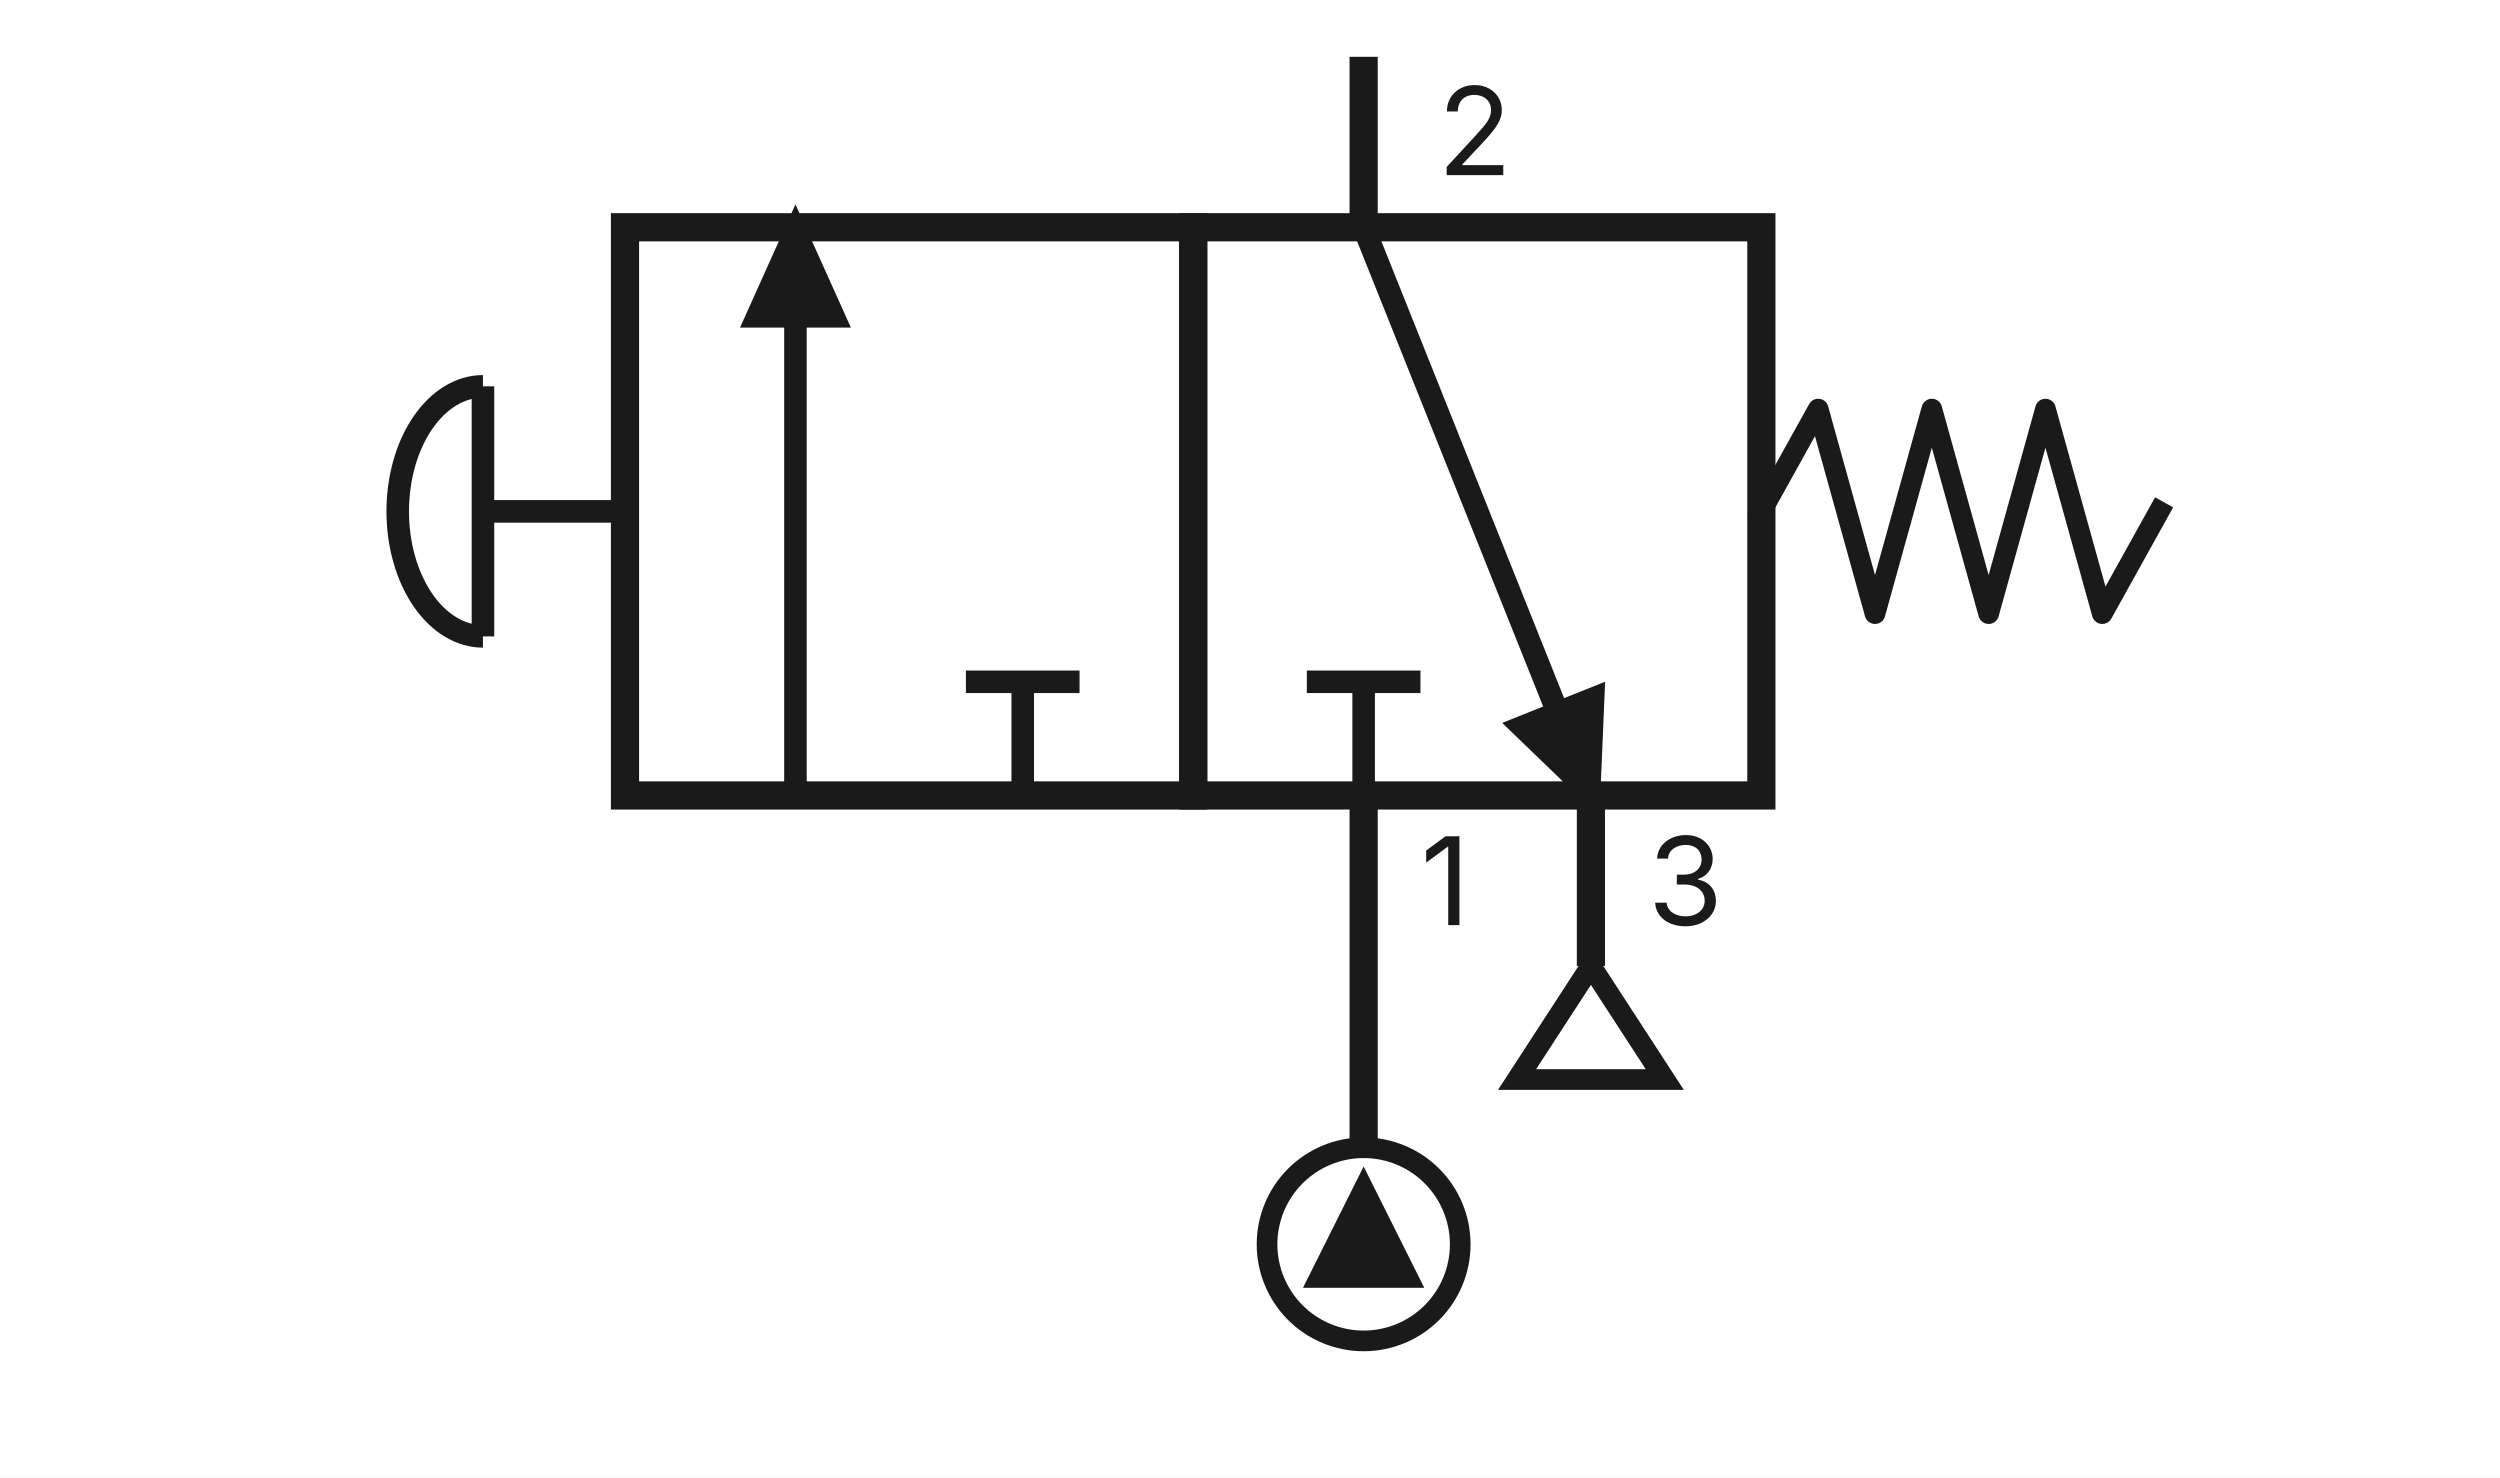
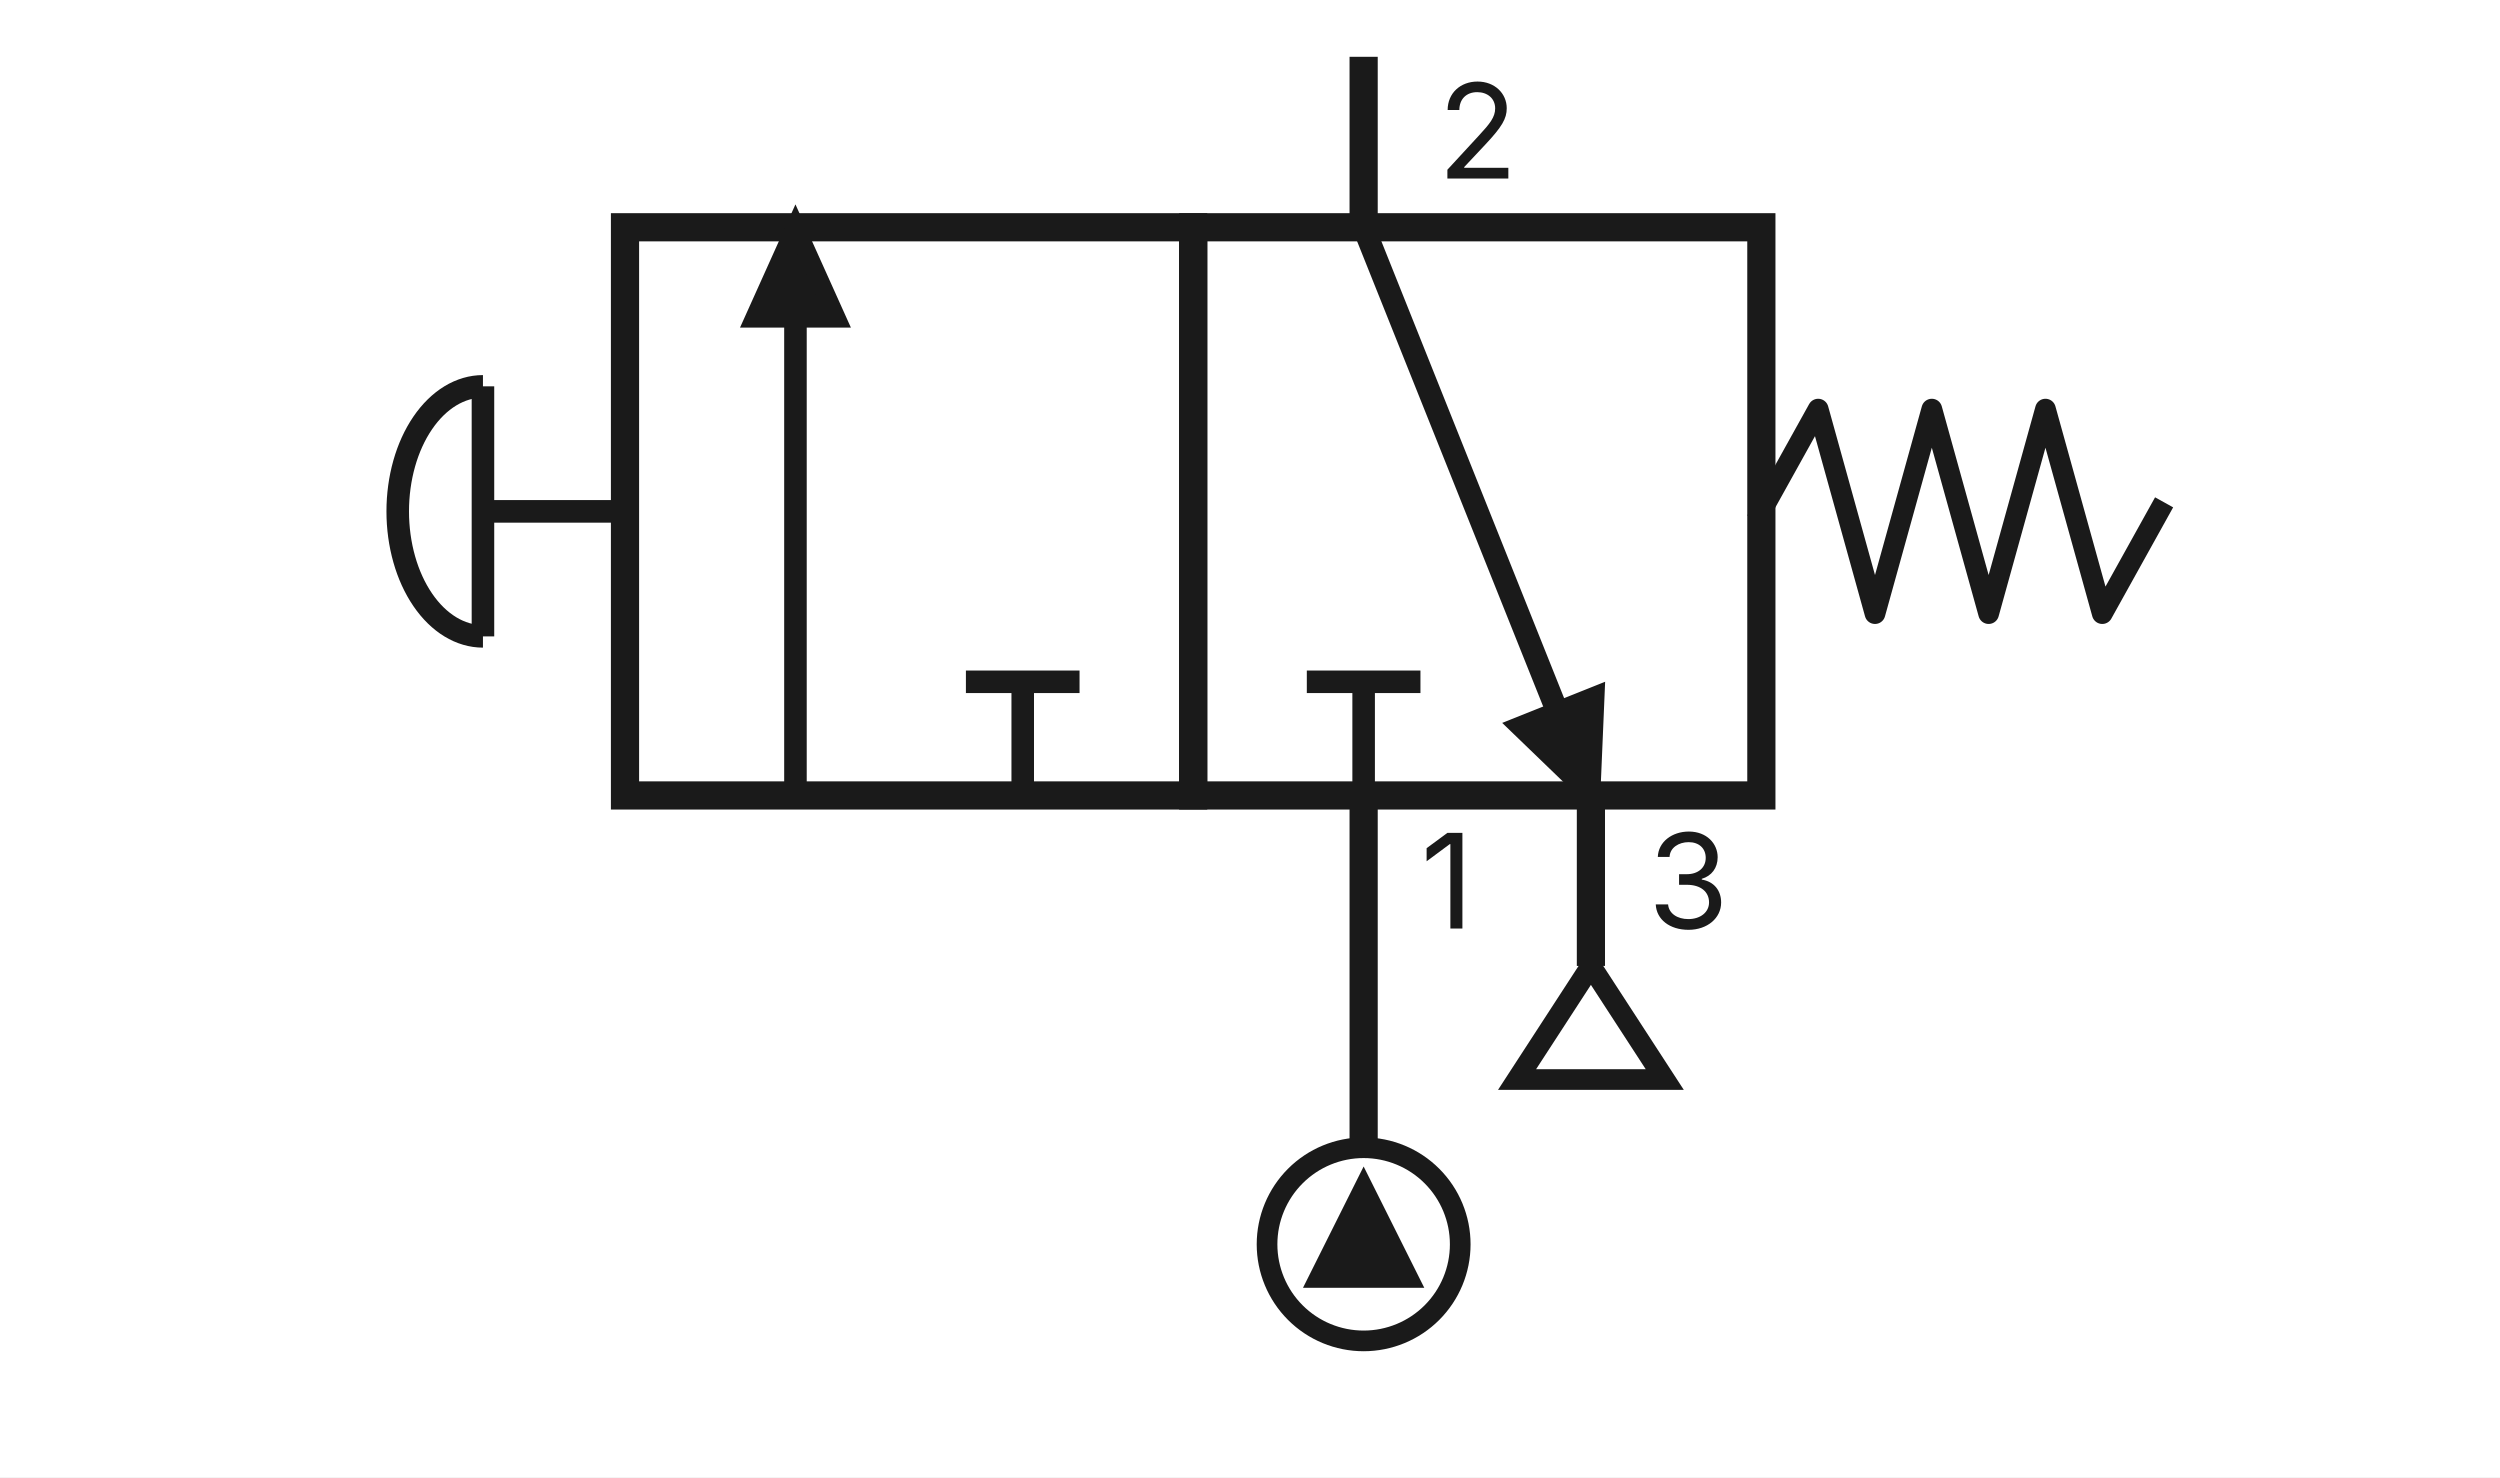
<svg xmlns="http://www.w3.org/2000/svg" xmlns:xlink="http://www.w3.org/1999/xlink" width="133.056pt" height="78.624pt" viewBox="0 0 133.056 78.624" version="1.1">
  <defs>
    <style type="text/css">*{stroke-linejoin: round; stroke-linecap: butt}</style>
  </defs>
  <g id="figure_1">
    <g id="patch_1">
      <path d="M 0 78.624  L 133.056 78.624  L 133.056 0  L 0 0  z " style="fill: #ffffff" />
    </g>
    <g id="axes_1">
      <g id="patch_2">
-         <path d="M 33.264 42.336  L 63.504 42.336  L 63.504 12.096  L 33.264 12.096  L 33.264 42.336  z " clip-path="url(#pdf536d3177)" style="fill: none; stroke: #1a1a1a; stroke-width: 1.5; stroke-linejoin: miter" />
+         <path d="M 33.264 42.336  L 63.504 42.336  L 63.504 12.096  L 33.264 12.096  L 33.264 42.336  z " clip-path="url(#p160ed8fc4c)" style="fill: none; stroke: #1a1a1a; stroke-width: 1.5; stroke-linejoin: miter" />
      </g>
      <g id="line2d_1">
-         <path d="M 42.336 42.336  L 42.336 16.934  " clip-path="url(#pdf536d3177)" style="fill: none; stroke: #1a1a1a; stroke-width: 1.2" />
+         <path d="M 42.336 42.336  L 42.336 16.934  " clip-path="url(#p160ed8fc4c)" style="fill: none; stroke: #1a1a1a; stroke-width: 1.2" />
      </g>
      <g id="line2d_2">
-         <path d="M 54.432 42.336  L 54.432 36.288  " clip-path="url(#pdf536d3177)" style="fill: none; stroke: #1a1a1a; stroke-width: 1.2" />
+         <path d="M 54.432 42.336  L 54.432 36.288  " clip-path="url(#p160ed8fc4c)" style="fill: none; stroke: #1a1a1a; stroke-width: 1.2" />
      </g>
      <g id="line2d_3">
-         <path d="M 51.408 36.288  L 57.456 36.288  " clip-path="url(#pdf536d3177)" style="fill: none; stroke: #1a1a1a; stroke-width: 1.2" />
+         <path d="M 51.408 36.288  L 57.456 36.288  " clip-path="url(#p160ed8fc4c)" style="fill: none; stroke: #1a1a1a; stroke-width: 1.2" />
      </g>
      <g id="patch_3">
-         <path d="M 63.504 42.336  L 93.744 42.336  L 93.744 12.096  L 63.504 12.096  L 63.504 42.336  z " clip-path="url(#pdf536d3177)" style="fill: none; stroke: #1a1a1a; stroke-width: 1.5; stroke-linejoin: miter" />
+         <path d="M 63.504 42.336  L 93.744 42.336  L 93.744 12.096  L 63.504 12.096  L 63.504 42.336  z " clip-path="url(#p160ed8fc4c)" style="fill: none; stroke: #1a1a1a; stroke-width: 1.5; stroke-linejoin: miter" />
      </g>
      <g id="line2d_4">
-         <path d="M 72.576 12.096  L 82.875 37.844  " clip-path="url(#pdf536d3177)" style="fill: none; stroke: #1a1a1a; stroke-width: 1.2" />
+         <path d="M 72.576 12.096  L 82.875 37.844  " clip-path="url(#p160ed8fc4c)" style="fill: none; stroke: #1a1a1a; stroke-width: 1.2" />
      </g>
      <g id="line2d_5">
-         <path d="M 72.576 42.336  L 72.576 36.288  " clip-path="url(#pdf536d3177)" style="fill: none; stroke: #1a1a1a; stroke-width: 1.2" />
+         <path d="M 72.576 42.336  L 72.576 36.288  " clip-path="url(#p160ed8fc4c)" style="fill: none; stroke: #1a1a1a; stroke-width: 1.2" />
      </g>
      <g id="line2d_6">
-         <path d="M 69.552 36.288  L 75.6 36.288  " clip-path="url(#pdf536d3177)" style="fill: none; stroke: #1a1a1a; stroke-width: 1.2" />
+         <path d="M 69.552 36.288  L 75.6 36.288  " clip-path="url(#p160ed8fc4c)" style="fill: none; stroke: #1a1a1a; stroke-width: 1.2" />
      </g>
      <g id="line2d_7">
-         <path d="M 72.576 12.096  L 72.576 3.024  " clip-path="url(#pdf536d3177)" style="fill: none; stroke: #1a1a1a; stroke-width: 1.5" />
+         <path d="M 72.576 12.096  L 72.576 3.024  " clip-path="url(#p160ed8fc4c)" style="fill: none; stroke: #1a1a1a; stroke-width: 1.5" />
      </g>
      <g id="line2d_8">
-         <path d="M 72.576 42.336  L 72.576 61.085  " clip-path="url(#pdf536d3177)" style="fill: none; stroke: #1a1a1a; stroke-width: 1.5" />
+         <path d="M 72.576 42.336  L 72.576 61.085  " clip-path="url(#p160ed8fc4c)" style="fill: none; stroke: #1a1a1a; stroke-width: 1.5" />
      </g>
      <g id="line2d_9">
-         <path d="M 84.672 42.336  L 84.672 51.408  " clip-path="url(#pdf536d3177)" style="fill: none; stroke: #1a1a1a; stroke-width: 1.5" />
+         <path d="M 84.672 42.336  L 84.672 51.408  " clip-path="url(#p160ed8fc4c)" style="fill: none; stroke: #1a1a1a; stroke-width: 1.5" />
      </g>
      <g id="line2d_10">
-         <path d="M 33.264 27.216  L 25.704 27.216  " clip-path="url(#pdf536d3177)" style="fill: none; stroke: #1a1a1a; stroke-width: 1.2" />
+         <path d="M 33.264 27.216  L 25.704 27.216  " clip-path="url(#p160ed8fc4c)" style="fill: none; stroke: #1a1a1a; stroke-width: 1.2" />
      </g>
      <g id="line2d_11">
-         <path d="M 25.704 33.869  L 25.704 20.563  " clip-path="url(#pdf536d3177)" style="fill: none; stroke: #1a1a1a; stroke-width: 1.2" />
+         <path d="M 25.704 33.869  L 25.704 20.563  " clip-path="url(#p160ed8fc4c)" style="fill: none; stroke: #1a1a1a; stroke-width: 1.2" />
      </g>
      <g id="patch_4">
-         <path d="M 25.704 20.563  C 24.501 20.563 23.347 21.265 22.497 22.512  C 21.646 23.759 21.168 25.452 21.168 27.216  C 21.168 28.98 21.646 30.673 22.497 31.92  C 23.347 33.167 24.501 33.869 25.704 33.869  " clip-path="url(#pdf536d3177)" style="fill: none; stroke: #1a1a1a; stroke-width: 1.2; stroke-linejoin: miter" />
+         <path d="M 25.704 20.563  C 24.501 20.563 23.347 21.265 22.497 22.512  C 21.646 23.759 21.168 25.452 21.168 27.216  C 21.168 28.98 21.646 30.673 22.497 31.92  C 23.347 33.167 24.501 33.869 25.704 33.869  " clip-path="url(#p160ed8fc4c)" style="fill: none; stroke: #1a1a1a; stroke-width: 1.2; stroke-linejoin: miter" />
      </g>
      <g id="line2d_12">
-         <path d="M 93.744 27.216  L 96.768 21.773  L 99.792 32.659  L 102.816 21.773  L 105.84 32.659  L 108.864 21.773  L 111.888 32.659  L 114.912 27.216  " clip-path="url(#pdf536d3177)" style="fill: none; stroke: #1a1a1a; stroke-width: 1.1; stroke-linecap: square" />
+         <path d="M 93.744 27.216  L 96.768 21.773  L 99.792 32.659  L 102.816 21.773  L 105.84 32.659  L 108.864 21.773  L 111.888 32.659  L 114.912 27.216  " clip-path="url(#p160ed8fc4c)" style="fill: none; stroke: #1a1a1a; stroke-width: 1.1; stroke-linecap: square" />
      </g>
      <g id="patch_5">
-         <path d="M 42.336 12.096  L 40.159 16.934  L 44.513 16.934  z " clip-path="url(#pdf536d3177)" style="fill: #1a1a1a; stroke: #1a1a1a; stroke-linejoin: miter" />
+         <path d="M 42.336 12.096  L 40.159 16.934  L 44.513 16.934  z " clip-path="url(#p160ed8fc4c)" style="fill: #1a1a1a; stroke: #1a1a1a; stroke-linejoin: miter" />
      </g>
      <g id="patch_6">
-         <path d="M 84.672 42.336  L 84.897 37.035  L 80.854 38.652  z " clip-path="url(#pdf536d3177)" style="fill: #1a1a1a; stroke: #1a1a1a; stroke-linejoin: miter" />
+         <path d="M 84.672 42.336  L 84.897 37.035  L 80.854 38.652  z " clip-path="url(#p160ed8fc4c)" style="fill: #1a1a1a; stroke: #1a1a1a; stroke-linejoin: miter" />
      </g>
      <g id="patch_7">
-         <path d="M 72.576 71.366  C 73.939 71.366 75.247 70.825 76.211 69.861  C 77.175 68.897 77.717 67.589 77.717 66.226  C 77.717 64.862 77.175 63.555 76.211 62.591  C 75.247 61.626 73.939 61.085 72.576 61.085  C 71.213 61.085 69.905 61.626 68.941 62.591  C 67.977 63.555 67.435 64.862 67.435 66.226  C 67.435 67.589 67.977 68.897 68.941 69.861  C 69.905 70.825 71.213 71.366 72.576 71.366  L 72.576 71.366  z " clip-path="url(#pdf536d3177)" style="fill: none; stroke: #1a1a1a; stroke-width: 1.1; stroke-linejoin: miter" />
+         <path d="M 72.576 71.366  C 73.939 71.366 75.247 70.825 76.211 69.861  C 77.175 68.897 77.717 67.589 77.717 66.226  C 77.717 64.862 77.175 63.555 76.211 62.591  C 75.247 61.626 73.939 61.085 72.576 61.085  C 71.213 61.085 69.905 61.626 68.941 62.591  C 67.977 63.555 67.435 64.862 67.435 66.226  C 67.435 67.589 67.977 68.897 68.941 69.861  C 69.905 70.825 71.213 71.366 72.576 71.366  L 72.576 71.366  z " clip-path="url(#p160ed8fc4c)" style="fill: none; stroke: #1a1a1a; stroke-width: 1.1; stroke-linejoin: miter" />
      </g>
      <g id="patch_8">
-         <path d="M 72.576 63.202  L 70.157 68.04  L 74.995 68.04  z " clip-path="url(#pdf536d3177)" style="fill: #1a1a1a; stroke: #1a1a1a; stroke-linejoin: miter" />
+         <path d="M 72.576 63.202  L 70.157 68.04  L 74.995 68.04  z " clip-path="url(#p160ed8fc4c)" style="fill: #1a1a1a; stroke: #1a1a1a; stroke-linejoin: miter" />
      </g>
      <g id="patch_9">
-         <path d="M 84.672 51.408  L 80.741 57.456  L 88.603 57.456  L 84.672 51.408  z " clip-path="url(#pdf536d3177)" style="fill: none; stroke: #1a1a1a; stroke-width: 1.1; stroke-linejoin: miter" />
+         <path d="M 84.672 51.408  L 80.741 57.456  L 88.603 57.456  L 84.672 51.408  z " clip-path="url(#p160ed8fc4c)" style="fill: none; stroke: #1a1a1a; stroke-width: 1.1; stroke-linejoin: miter" />
      </g>
      <g id="text_1">
-         <g style="fill: #1a1a1a" transform="translate(76.5072 9.319702) scale(0.065 -0.065)">
+         <g style="fill: #1a1a1a" transform="translate(76.5072 9.501587) scale(0.07 -0.07)">
          <defs>
            <path id="Inter-Regular-541" d="M 481 0  L 3447 0  L 3447 522  L 1300 522  L 1300 559  L 2319 1644  C 3141 2519 3369 2916 3369 3419  C 3369 4147 2778 4719 1947 4719  C 1119 4719 494 4159 494 3334  L 1063 3334  C 1063 3859 1400 4203 1931 4203  C 2428 4203 2806 3900 2806 3413  C 2806 2984 2544 2666 2028 2106  L 481 428  L 481 0  z " transform="scale(0.015625)" />
          </defs>
          <use xlink:href="#Inter-Regular-541" />
        </g>
      </g>
      <g id="text_2">
-         <g style="fill: #1a1a1a" transform="translate(75.6 49.2365) scale(0.065 -0.065)">
+         <g style="fill: #1a1a1a" transform="translate(75.6 49.41839) scale(0.07 -0.07)">
          <defs>
            <path id="Inter-Regular-540" d="M 2041 4656  L 1313 4656  L 300 3909  L 300 3272  L 1425 4106  L 1456 4106  L 1456 0  L 2041 0  L 2041 4656  z " transform="scale(0.015625)" />
          </defs>
          <use xlink:href="#Inter-Regular-540" />
        </g>
      </g>
      <g id="text_3">
-         <g style="fill: #1a1a1a" transform="translate(87.696 49.2365) scale(0.065 -0.065)">
+         <g style="fill: #1a1a1a" transform="translate(87.696 49.41839) scale(0.07 -0.07)">
          <defs>
            <path id="Inter-Regular-543" d="M 1984 -63  C 2897 -63 3572 503 3572 1266  C 3572 1853 3225 2284 2631 2381  L 2631 2419  C 3106 2559 3403 2944 3403 3469  C 3403 4131 2872 4719 2003 4719  C 1184 4719 516 4216 491 3484  L 1063 3484  C 1081 3938 1516 4203 1991 4203  C 2497 4203 2822 3900 2822 3438  C 2822 2956 2447 2644 1903 2644  L 1525 2644  L 1525 2128  L 1903 2128  C 2594 2128 2984 1775 2984 1272  C 2984 788 2559 459 1975 459  C 1444 459 1025 731 991 1175  L 391 1175  C 422 438 1072 -63 1984 -63  z " transform="scale(0.015625)" />
          </defs>
          <use xlink:href="#Inter-Regular-543" />
        </g>
      </g>
    </g>
  </g>
  <defs>
-     <clipPath id="pdf536d3177">
+     <clipPath id="p160ed8fc4c">
      <rect x="0" y="0" width="133.056" height="78.624" />
    </clipPath>
  </defs>
</svg>
